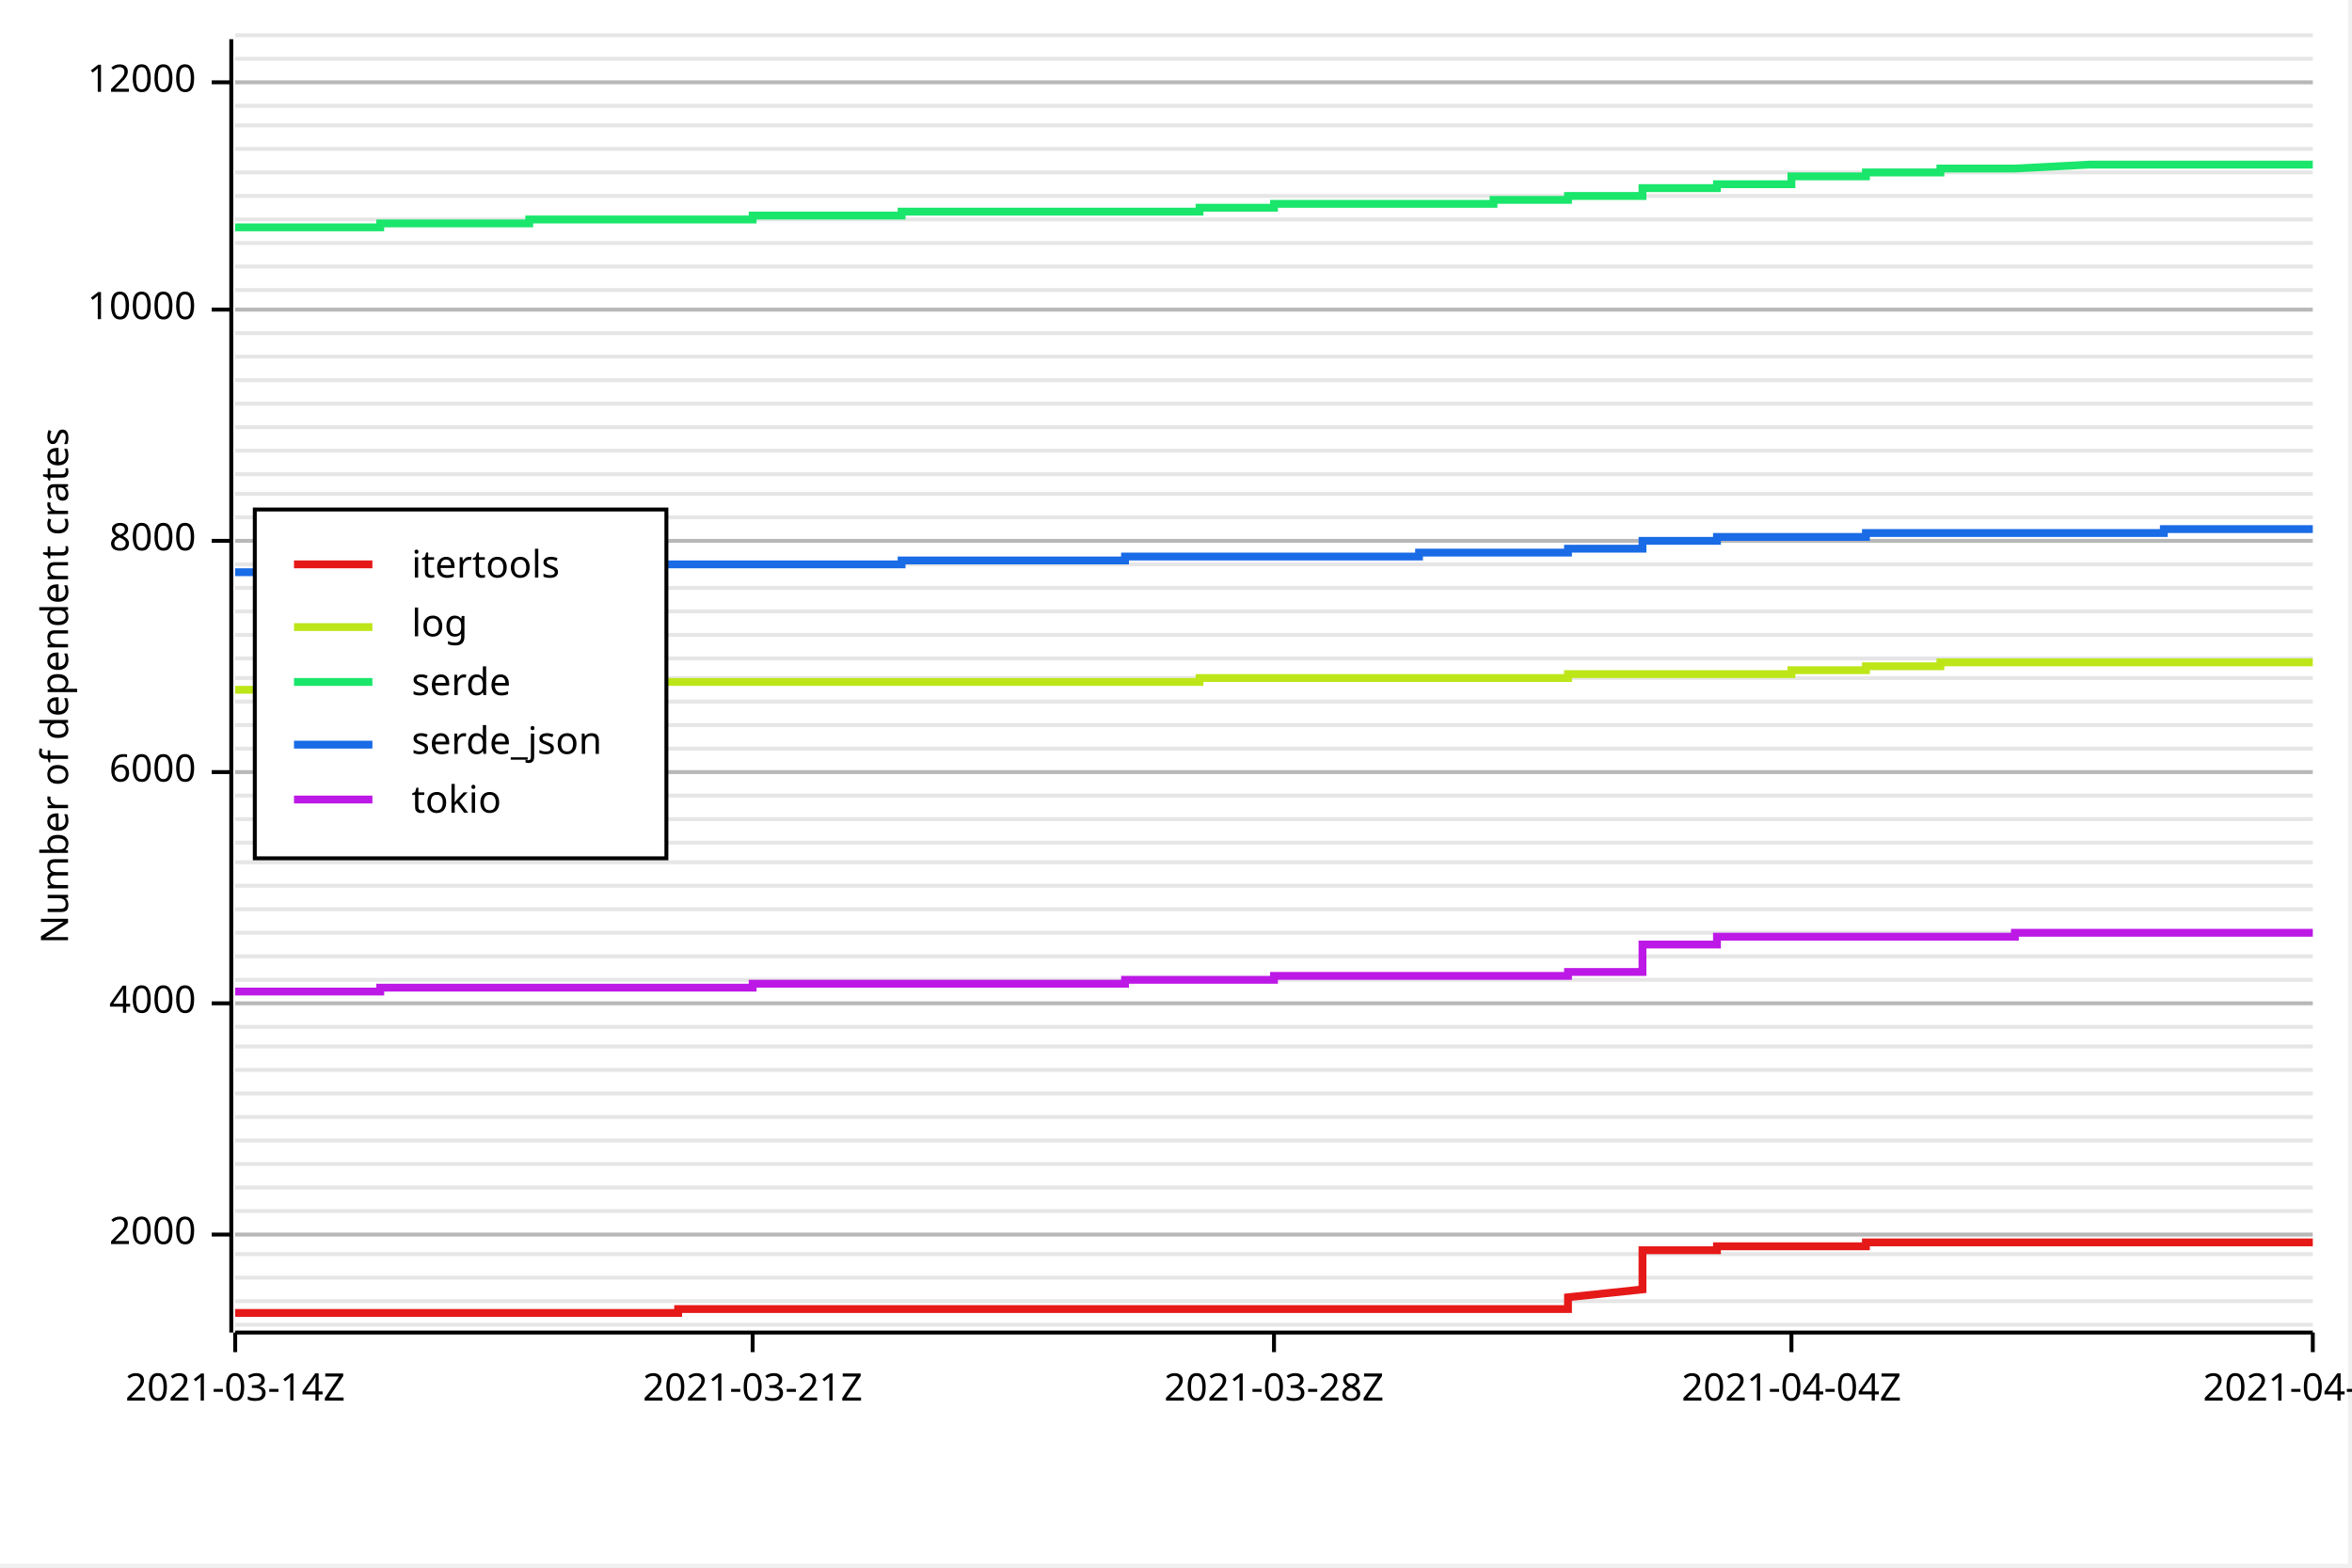
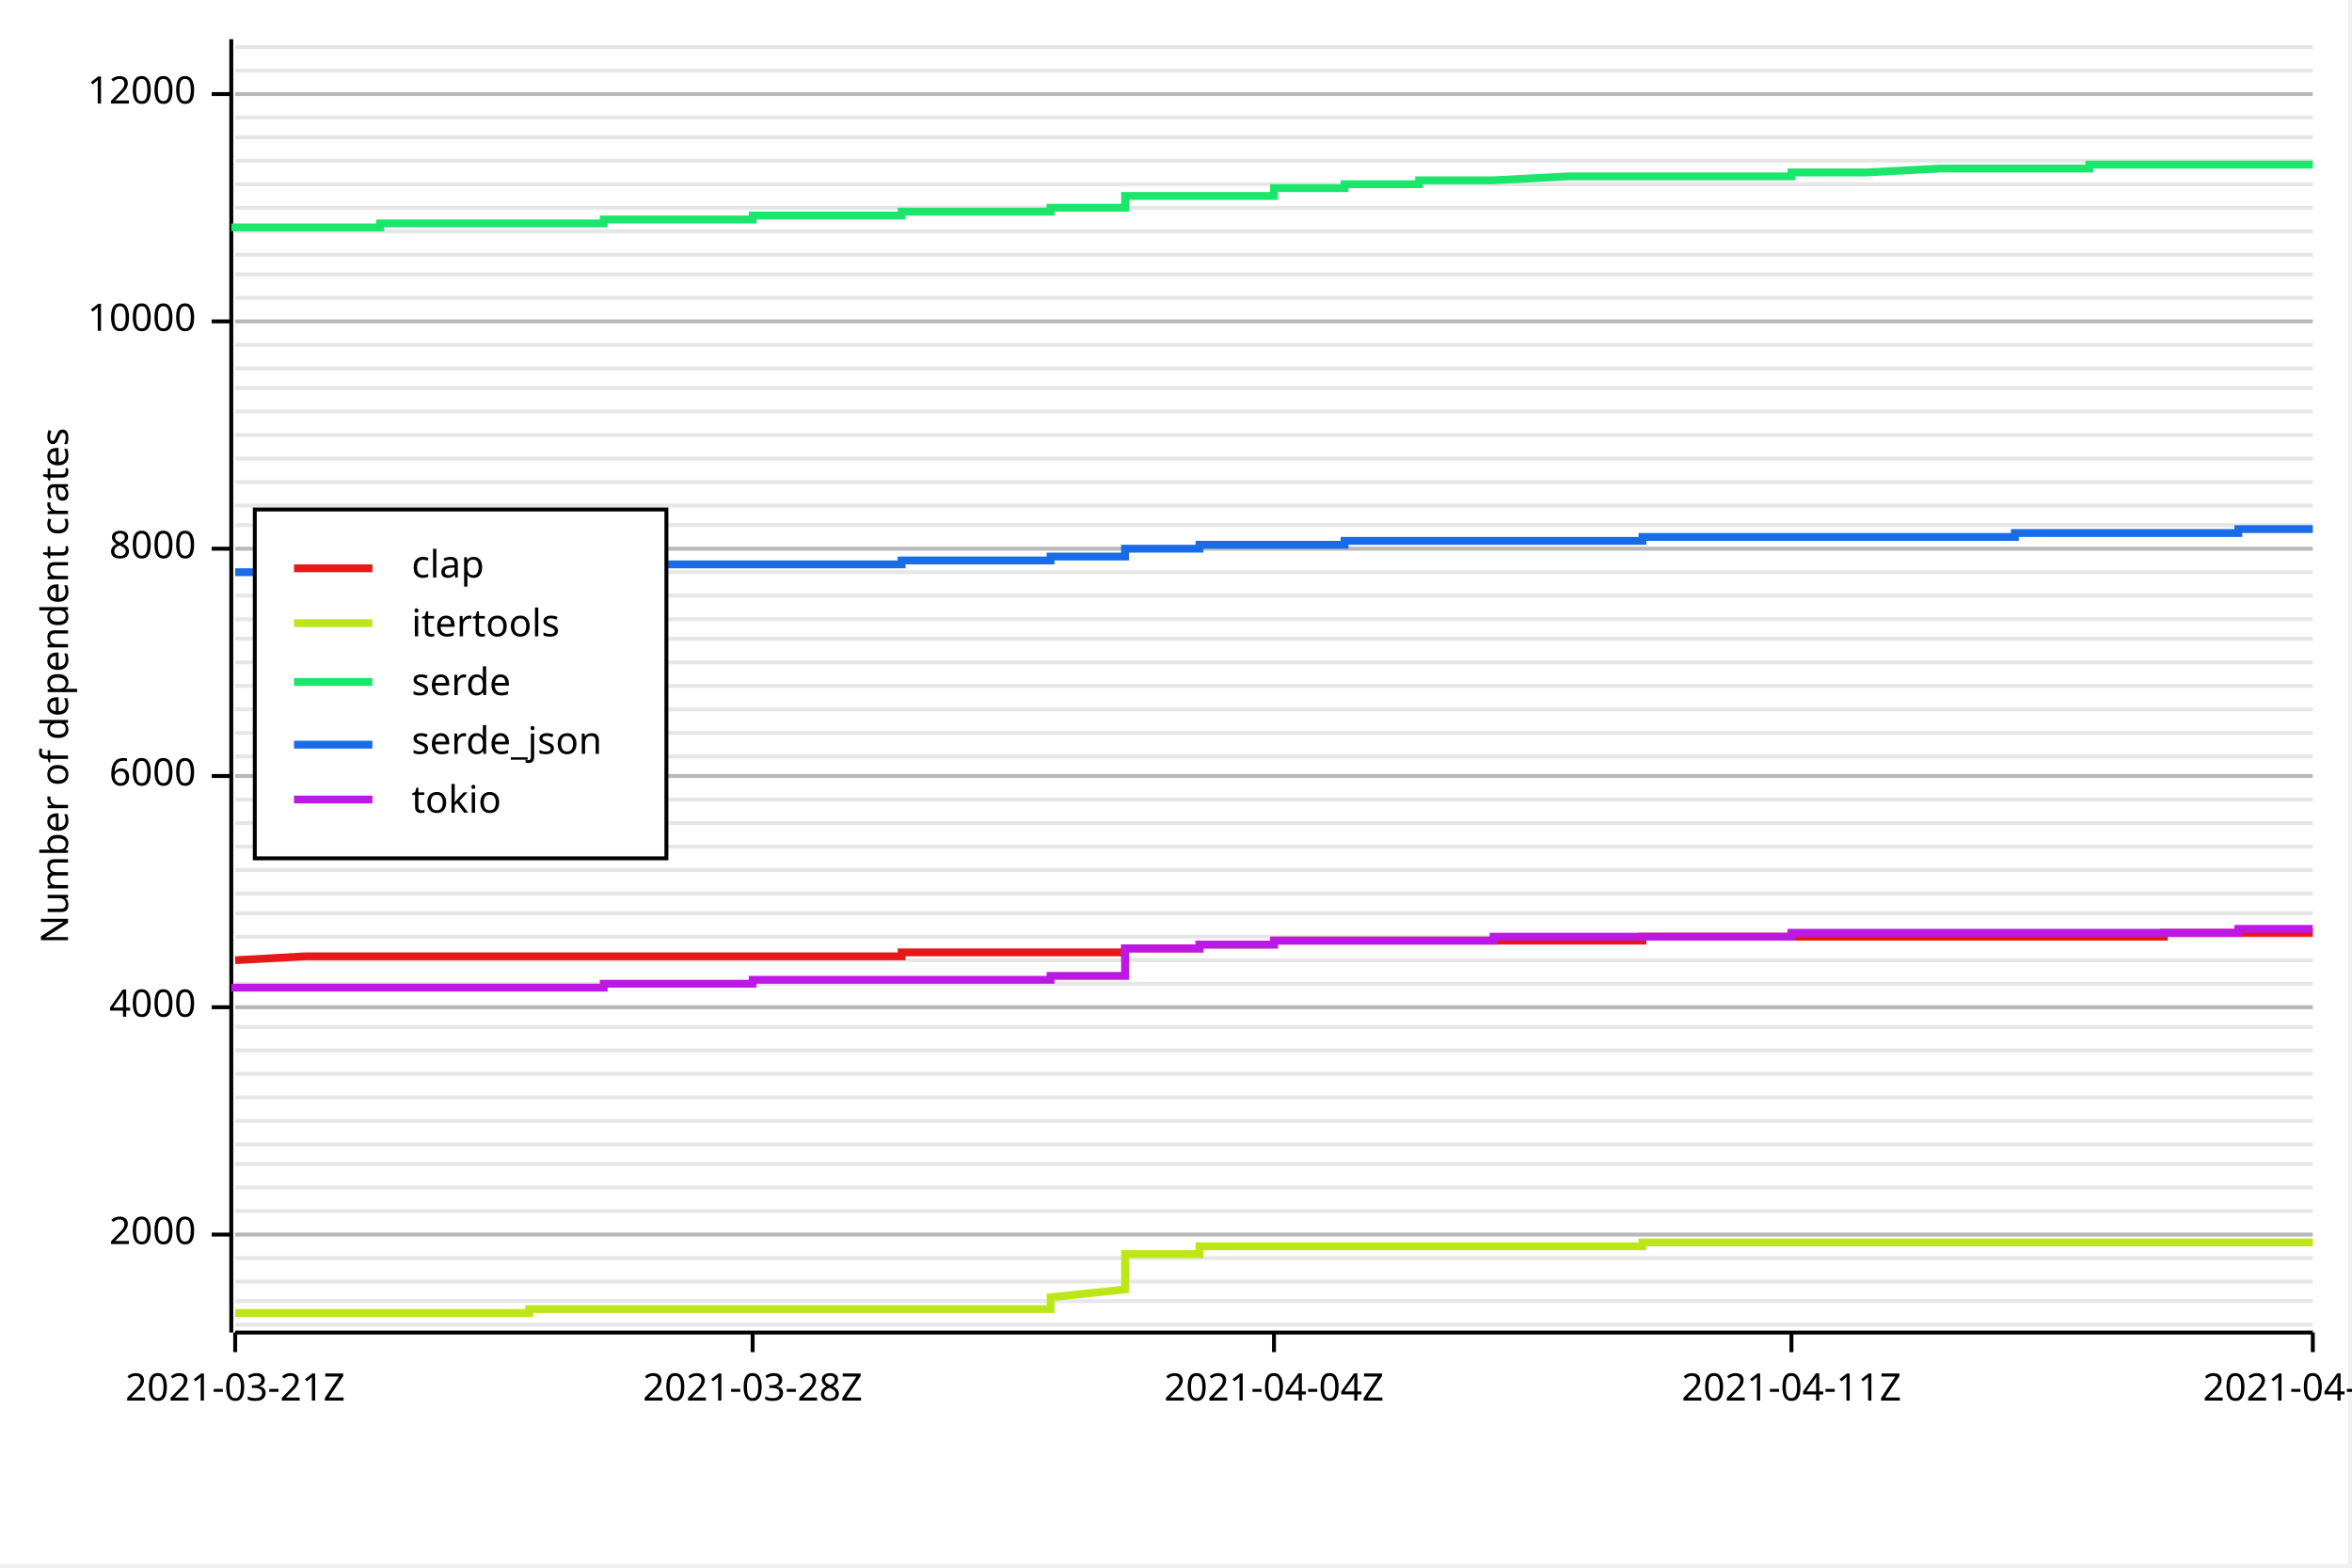
<svg xmlns="http://www.w3.org/2000/svg" width="600" height="400" viewBox="0 0 600 400">
  <rect x="0" y="0" width="599" height="399" opacity="1" fill="#FFFFFF" stroke="none" />
  <line opacity="0.1" stroke="#000000" stroke-width="1" x1="60" y1="338" x2="590" y2="338" />
  <line opacity="0.1" stroke="#000000" stroke-width="1" x1="60" y1="332" x2="590" y2="332" />
-   <line opacity="0.1" stroke="#000000" stroke-width="1" x1="60" y1="326" x2="590" y2="326" />
-   <line opacity="0.1" stroke="#000000" stroke-width="1" x1="60" y1="320" x2="590" y2="320" />
+   <line opacity="0.1" stroke="#000000" stroke-width="1" x1="60" y1="327" x2="590" y2="327" />
+   <line opacity="0.1" stroke="#000000" stroke-width="1" x1="60" y1="321" x2="590" y2="321" />
  <line opacity="0.1" stroke="#000000" stroke-width="1" x1="60" y1="315" x2="590" y2="315" />
  <line opacity="0.1" stroke="#000000" stroke-width="1" x1="60" y1="309" x2="590" y2="309" />
  <line opacity="0.1" stroke="#000000" stroke-width="1" x1="60" y1="303" x2="590" y2="303" />
  <line opacity="0.1" stroke="#000000" stroke-width="1" x1="60" y1="297" x2="590" y2="297" />
-   <line opacity="0.1" stroke="#000000" stroke-width="1" x1="60" y1="291" x2="590" y2="291" />
-   <line opacity="0.1" stroke="#000000" stroke-width="1" x1="60" y1="285" x2="590" y2="285" />
-   <line opacity="0.1" stroke="#000000" stroke-width="1" x1="60" y1="279" x2="590" y2="279" />
-   <line opacity="0.1" stroke="#000000" stroke-width="1" x1="60" y1="273" x2="590" y2="273" />
-   <line opacity="0.1" stroke="#000000" stroke-width="1" x1="60" y1="267" x2="590" y2="267" />
+   <line opacity="0.1" stroke="#000000" stroke-width="1" x1="60" y1="292" x2="590" y2="292" />
+   <line opacity="0.1" stroke="#000000" stroke-width="1" x1="60" y1="286" x2="590" y2="286" />
+   <line opacity="0.1" stroke="#000000" stroke-width="1" x1="60" y1="280" x2="590" y2="280" />
+   <line opacity="0.1" stroke="#000000" stroke-width="1" x1="60" y1="274" x2="590" y2="274" />
+   <line opacity="0.1" stroke="#000000" stroke-width="1" x1="60" y1="268" x2="590" y2="268" />
  <line opacity="0.1" stroke="#000000" stroke-width="1" x1="60" y1="262" x2="590" y2="262" />
-   <line opacity="0.1" stroke="#000000" stroke-width="1" x1="60" y1="256" x2="590" y2="256" />
-   <line opacity="0.1" stroke="#000000" stroke-width="1" x1="60" y1="250" x2="590" y2="250" />
-   <line opacity="0.1" stroke="#000000" stroke-width="1" x1="60" y1="244" x2="590" y2="244" />
-   <line opacity="0.1" stroke="#000000" stroke-width="1" x1="60" y1="238" x2="590" y2="238" />
-   <line opacity="0.1" stroke="#000000" stroke-width="1" x1="60" y1="232" x2="590" y2="232" />
-   <line opacity="0.1" stroke="#000000" stroke-width="1" x1="60" y1="226" x2="590" y2="226" />
-   <line opacity="0.1" stroke="#000000" stroke-width="1" x1="60" y1="220" x2="590" y2="220" />
-   <line opacity="0.1" stroke="#000000" stroke-width="1" x1="60" y1="215" x2="590" y2="215" />
-   <line opacity="0.1" stroke="#000000" stroke-width="1" x1="60" y1="209" x2="590" y2="209" />
-   <line opacity="0.1" stroke="#000000" stroke-width="1" x1="60" y1="203" x2="590" y2="203" />
-   <line opacity="0.1" stroke="#000000" stroke-width="1" x1="60" y1="197" x2="590" y2="197" />
-   <line opacity="0.1" stroke="#000000" stroke-width="1" x1="60" y1="191" x2="590" y2="191" />
-   <line opacity="0.1" stroke="#000000" stroke-width="1" x1="60" y1="185" x2="590" y2="185" />
-   <line opacity="0.1" stroke="#000000" stroke-width="1" x1="60" y1="179" x2="590" y2="179" />
-   <line opacity="0.1" stroke="#000000" stroke-width="1" x1="60" y1="173" x2="590" y2="173" />
-   <line opacity="0.1" stroke="#000000" stroke-width="1" x1="60" y1="168" x2="590" y2="168" />
-   <line opacity="0.1" stroke="#000000" stroke-width="1" x1="60" y1="162" x2="590" y2="162" />
-   <line opacity="0.1" stroke="#000000" stroke-width="1" x1="60" y1="156" x2="590" y2="156" />
-   <line opacity="0.1" stroke="#000000" stroke-width="1" x1="60" y1="150" x2="590" y2="150" />
-   <line opacity="0.1" stroke="#000000" stroke-width="1" x1="60" y1="144" x2="590" y2="144" />
-   <line opacity="0.1" stroke="#000000" stroke-width="1" x1="60" y1="138" x2="590" y2="138" />
-   <line opacity="0.1" stroke="#000000" stroke-width="1" x1="60" y1="132" x2="590" y2="132" />
-   <line opacity="0.1" stroke="#000000" stroke-width="1" x1="60" y1="126" x2="590" y2="126" />
-   <line opacity="0.1" stroke="#000000" stroke-width="1" x1="60" y1="121" x2="590" y2="121" />
-   <line opacity="0.1" stroke="#000000" stroke-width="1" x1="60" y1="115" x2="590" y2="115" />
-   <line opacity="0.1" stroke="#000000" stroke-width="1" x1="60" y1="109" x2="590" y2="109" />
-   <line opacity="0.1" stroke="#000000" stroke-width="1" x1="60" y1="103" x2="590" y2="103" />
-   <line opacity="0.1" stroke="#000000" stroke-width="1" x1="60" y1="97" x2="590" y2="97" />
-   <line opacity="0.1" stroke="#000000" stroke-width="1" x1="60" y1="91" x2="590" y2="91" />
-   <line opacity="0.1" stroke="#000000" stroke-width="1" x1="60" y1="85" x2="590" y2="85" />
-   <line opacity="0.1" stroke="#000000" stroke-width="1" x1="60" y1="79" x2="590" y2="79" />
-   <line opacity="0.1" stroke="#000000" stroke-width="1" x1="60" y1="74" x2="590" y2="74" />
-   <line opacity="0.1" stroke="#000000" stroke-width="1" x1="60" y1="68" x2="590" y2="68" />
-   <line opacity="0.1" stroke="#000000" stroke-width="1" x1="60" y1="62" x2="590" y2="62" />
-   <line opacity="0.1" stroke="#000000" stroke-width="1" x1="60" y1="56" x2="590" y2="56" />
-   <line opacity="0.1" stroke="#000000" stroke-width="1" x1="60" y1="50" x2="590" y2="50" />
-   <line opacity="0.1" stroke="#000000" stroke-width="1" x1="60" y1="44" x2="590" y2="44" />
-   <line opacity="0.1" stroke="#000000" stroke-width="1" x1="60" y1="38" x2="590" y2="38" />
-   <line opacity="0.1" stroke="#000000" stroke-width="1" x1="60" y1="32" x2="590" y2="32" />
-   <line opacity="0.1" stroke="#000000" stroke-width="1" x1="60" y1="27" x2="590" y2="27" />
-   <line opacity="0.1" stroke="#000000" stroke-width="1" x1="60" y1="21" x2="590" y2="21" />
-   <line opacity="0.1" stroke="#000000" stroke-width="1" x1="60" y1="15" x2="590" y2="15" />
-   <line opacity="0.1" stroke="#000000" stroke-width="1" x1="60" y1="9" x2="590" y2="9" />
+   <line opacity="0.1" stroke="#000000" stroke-width="1" x1="60" y1="257" x2="590" y2="257" />
+   <line opacity="0.1" stroke="#000000" stroke-width="1" x1="60" y1="251" x2="590" y2="251" />
+   <line opacity="0.1" stroke="#000000" stroke-width="1" x1="60" y1="245" x2="590" y2="245" />
+   <line opacity="0.1" stroke="#000000" stroke-width="1" x1="60" y1="239" x2="590" y2="239" />
+   <line opacity="0.1" stroke="#000000" stroke-width="1" x1="60" y1="233" x2="590" y2="233" />
+   <line opacity="0.1" stroke="#000000" stroke-width="1" x1="60" y1="228" x2="590" y2="228" />
+   <line opacity="0.1" stroke="#000000" stroke-width="1" x1="60" y1="222" x2="590" y2="222" />
+   <line opacity="0.1" stroke="#000000" stroke-width="1" x1="60" y1="216" x2="590" y2="216" />
+   <line opacity="0.1" stroke="#000000" stroke-width="1" x1="60" y1="210" x2="590" y2="210" />
+   <line opacity="0.1" stroke="#000000" stroke-width="1" x1="60" y1="204" x2="590" y2="204" />
+   <line opacity="0.1" stroke="#000000" stroke-width="1" x1="60" y1="198" x2="590" y2="198" />
+   <line opacity="0.1" stroke="#000000" stroke-width="1" x1="60" y1="193" x2="590" y2="193" />
+   <line opacity="0.1" stroke="#000000" stroke-width="1" x1="60" y1="187" x2="590" y2="187" />
+   <line opacity="0.1" stroke="#000000" stroke-width="1" x1="60" y1="181" x2="590" y2="181" />
+   <line opacity="0.1" stroke="#000000" stroke-width="1" x1="60" y1="175" x2="590" y2="175" />
+   <line opacity="0.1" stroke="#000000" stroke-width="1" x1="60" y1="169" x2="590" y2="169" />
+   <line opacity="0.1" stroke="#000000" stroke-width="1" x1="60" y1="163" x2="590" y2="163" />
+   <line opacity="0.1" stroke="#000000" stroke-width="1" x1="60" y1="158" x2="590" y2="158" />
+   <line opacity="0.1" stroke="#000000" stroke-width="1" x1="60" y1="152" x2="590" y2="152" />
+   <line opacity="0.1" stroke="#000000" stroke-width="1" x1="60" y1="146" x2="590" y2="146" />
+   <line opacity="0.1" stroke="#000000" stroke-width="1" x1="60" y1="140" x2="590" y2="140" />
+   <line opacity="0.1" stroke="#000000" stroke-width="1" x1="60" y1="134" x2="590" y2="134" />
+   <line opacity="0.1" stroke="#000000" stroke-width="1" x1="60" y1="129" x2="590" y2="129" />
+   <line opacity="0.1" stroke="#000000" stroke-width="1" x1="60" y1="123" x2="590" y2="123" />
+   <line opacity="0.1" stroke="#000000" stroke-width="1" x1="60" y1="117" x2="590" y2="117" />
+   <line opacity="0.1" stroke="#000000" stroke-width="1" x1="60" y1="111" x2="590" y2="111" />
+   <line opacity="0.1" stroke="#000000" stroke-width="1" x1="60" y1="105" x2="590" y2="105" />
+   <line opacity="0.1" stroke="#000000" stroke-width="1" x1="60" y1="99" x2="590" y2="99" />
+   <line opacity="0.1" stroke="#000000" stroke-width="1" x1="60" y1="94" x2="590" y2="94" />
+   <line opacity="0.1" stroke="#000000" stroke-width="1" x1="60" y1="88" x2="590" y2="88" />
+   <line opacity="0.1" stroke="#000000" stroke-width="1" x1="60" y1="82" x2="590" y2="82" />
+   <line opacity="0.1" stroke="#000000" stroke-width="1" x1="60" y1="76" x2="590" y2="76" />
+   <line opacity="0.1" stroke="#000000" stroke-width="1" x1="60" y1="70" x2="590" y2="70" />
+   <line opacity="0.1" stroke="#000000" stroke-width="1" x1="60" y1="65" x2="590" y2="65" />
+   <line opacity="0.1" stroke="#000000" stroke-width="1" x1="60" y1="59" x2="590" y2="59" />
+   <line opacity="0.1" stroke="#000000" stroke-width="1" x1="60" y1="53" x2="590" y2="53" />
+   <line opacity="0.1" stroke="#000000" stroke-width="1" x1="60" y1="47" x2="590" y2="47" />
+   <line opacity="0.1" stroke="#000000" stroke-width="1" x1="60" y1="41" x2="590" y2="41" />
+   <line opacity="0.1" stroke="#000000" stroke-width="1" x1="60" y1="35" x2="590" y2="35" />
+   <line opacity="0.1" stroke="#000000" stroke-width="1" x1="60" y1="30" x2="590" y2="30" />
+   <line opacity="0.1" stroke="#000000" stroke-width="1" x1="60" y1="24" x2="590" y2="24" />
+   <line opacity="0.1" stroke="#000000" stroke-width="1" x1="60" y1="18" x2="590" y2="18" />
+   <line opacity="0.1" stroke="#000000" stroke-width="1" x1="60" y1="12" x2="590" y2="12" />
  <text x="10" y="175" dy="0.76em" text-anchor="middle" font-family="sans-serif" font-size="9.677" opacity="1" fill="#000000" transform="rotate(270, 10, 175)">
Number of dependent crates
</text>
  <line opacity="0.2" stroke="#000000" stroke-width="1" x1="60" y1="315" x2="590" y2="315" />
-   <line opacity="0.2" stroke="#000000" stroke-width="1" x1="60" y1="256" x2="590" y2="256" />
-   <line opacity="0.2" stroke="#000000" stroke-width="1" x1="60" y1="197" x2="590" y2="197" />
-   <line opacity="0.2" stroke="#000000" stroke-width="1" x1="60" y1="138" x2="590" y2="138" />
-   <line opacity="0.2" stroke="#000000" stroke-width="1" x1="60" y1="79" x2="590" y2="79" />
-   <line opacity="0.2" stroke="#000000" stroke-width="1" x1="60" y1="21" x2="590" y2="21" />
+   <line opacity="0.2" stroke="#000000" stroke-width="1" x1="60" y1="257" x2="590" y2="257" />
+   <line opacity="0.2" stroke="#000000" stroke-width="1" x1="60" y1="198" x2="590" y2="198" />
+   <line opacity="0.2" stroke="#000000" stroke-width="1" x1="60" y1="140" x2="590" y2="140" />
+   <line opacity="0.2" stroke="#000000" stroke-width="1" x1="60" y1="82" x2="590" y2="82" />
+   <line opacity="0.2" stroke="#000000" stroke-width="1" x1="60" y1="24" x2="590" y2="24" />
  <polyline fill="none" opacity="1" stroke="#000000" stroke-width="1" points="59,10 59,340 " />
  <text x="50" y="315" dy="0.5ex" text-anchor="end" font-family="sans-serif" font-size="9.677" opacity="1" fill="#000000">
2000
</text>
  <polyline fill="none" opacity="1" stroke="#000000" stroke-width="1" points="54,315 59,315 " />
-   <text x="50" y="256" dy="0.5ex" text-anchor="end" font-family="sans-serif" font-size="9.677" opacity="1" fill="#000000">
+   <text x="50" y="257" dy="0.5ex" text-anchor="end" font-family="sans-serif" font-size="9.677" opacity="1" fill="#000000">
4000
</text>
-   <polyline fill="none" opacity="1" stroke="#000000" stroke-width="1" points="54,256 59,256 " />
-   <text x="50" y="197" dy="0.5ex" text-anchor="end" font-family="sans-serif" font-size="9.677" opacity="1" fill="#000000">
+   <polyline fill="none" opacity="1" stroke="#000000" stroke-width="1" points="54,257 59,257 " />
+   <text x="50" y="198" dy="0.5ex" text-anchor="end" font-family="sans-serif" font-size="9.677" opacity="1" fill="#000000">
6000
</text>
-   <polyline fill="none" opacity="1" stroke="#000000" stroke-width="1" points="54,197 59,197 " />
-   <text x="50" y="138" dy="0.5ex" text-anchor="end" font-family="sans-serif" font-size="9.677" opacity="1" fill="#000000">
+   <polyline fill="none" opacity="1" stroke="#000000" stroke-width="1" points="54,198 59,198 " />
+   <text x="50" y="140" dy="0.5ex" text-anchor="end" font-family="sans-serif" font-size="9.677" opacity="1" fill="#000000">
8000
</text>
-   <polyline fill="none" opacity="1" stroke="#000000" stroke-width="1" points="54,138 59,138 " />
-   <text x="50" y="79" dy="0.5ex" text-anchor="end" font-family="sans-serif" font-size="9.677" opacity="1" fill="#000000">
+   <polyline fill="none" opacity="1" stroke="#000000" stroke-width="1" points="54,140 59,140 " />
+   <text x="50" y="82" dy="0.5ex" text-anchor="end" font-family="sans-serif" font-size="9.677" opacity="1" fill="#000000">
10000
</text>
-   <polyline fill="none" opacity="1" stroke="#000000" stroke-width="1" points="54,79 59,79 " />
-   <text x="50" y="21" dy="0.5ex" text-anchor="end" font-family="sans-serif" font-size="9.677" opacity="1" fill="#000000">
+   <polyline fill="none" opacity="1" stroke="#000000" stroke-width="1" points="54,82 59,82 " />
+   <text x="50" y="24" dy="0.5ex" text-anchor="end" font-family="sans-serif" font-size="9.677" opacity="1" fill="#000000">
12000
</text>
-   <polyline fill="none" opacity="1" stroke="#000000" stroke-width="1" points="54,21 59,21 " />
+   <polyline fill="none" opacity="1" stroke="#000000" stroke-width="1" points="54,24 59,24 " />
  <polyline fill="none" opacity="1" stroke="#000000" stroke-width="1" points="60,340 590,340 " />
  <text x="60" y="350" dy="0.76em" text-anchor="middle" font-family="sans-serif" font-size="9.677" opacity="1" fill="#000000">
- 2021-03-14Z
+ 2021-03-21Z
</text>
  <polyline fill="none" opacity="1" stroke="#000000" stroke-width="1" points="60,340 60,345 " />
  <text x="192" y="350" dy="0.76em" text-anchor="middle" font-family="sans-serif" font-size="9.677" opacity="1" fill="#000000">
- 2021-03-21Z
+ 2021-03-28Z
</text>
  <polyline fill="none" opacity="1" stroke="#000000" stroke-width="1" points="192,340 192,345 " />
  <text x="325" y="350" dy="0.76em" text-anchor="middle" font-family="sans-serif" font-size="9.677" opacity="1" fill="#000000">
- 2021-03-28Z
+ 2021-04-04Z
</text>
  <polyline fill="none" opacity="1" stroke="#000000" stroke-width="1" points="325,340 325,345 " />
  <text x="457" y="350" dy="0.76em" text-anchor="middle" font-family="sans-serif" font-size="9.677" opacity="1" fill="#000000">
- 2021-04-04Z
+ 2021-04-11Z
</text>
  <polyline fill="none" opacity="1" stroke="#000000" stroke-width="1" points="457,340 457,345 " />
  <text x="590" y="350" dy="0.76em" text-anchor="middle" font-family="sans-serif" font-size="9.677" opacity="1" fill="#000000">
- 2021-04-11Z
+ 2021-04-18Z
</text>
  <polyline fill="none" opacity="1" stroke="#000000" stroke-width="1" points="590,340 590,345 " />
-   <polyline fill="none" opacity="1" stroke="#E61919" stroke-width="2" points="60,335 60,335 78,335 78,335 97,335 97,335 116,335 116,335 135,335 135,335 154,335 154,335 173,335 173,334 192,334 192,334 211,334 230,334 230,334 249,334 249,334 268,334 268,334 287,334 287,334 306,334 306,334 325,334 325,334 343,334 343,334 362,334 362,334 381,334 381,334 400,334 400,331 419,329 419,319 438,319 438,318 457,318 457,318 476,318 476,317 495,317 495,317 514,317 514,317 533,317 552,317 552,317 571,317 571,317 590,317 " />
-   <polyline fill="none" opacity="1" stroke="#BDE619" stroke-width="2" points="60,176 60,176 78,176 78,175 97,175 97,175 116,175 116,175 135,175 135,174 154,174 154,174 173,174 173,174 192,174 192,174 211,174 230,174 230,174 249,174 249,174 268,174 268,174 287,174 287,174 306,174 306,173 325,173 325,173 343,173 343,173 362,173 362,173 381,173 381,173 400,173 400,172 419,172 419,172 438,172 438,172 457,172 457,171 476,171 476,170 495,170 495,169 514,169 514,169 533,169 552,169 552,169 571,169 571,169 590,169 " />
-   <polyline fill="none" opacity="1" stroke="#19E66B" stroke-width="2" points="60,58 60,58 78,58 78,58 97,58 97,57 116,57 116,57 135,57 135,56 154,56 154,56 173,56 173,56 192,56 192,55 211,55 230,55 230,54 249,54 249,54 268,54 268,54 287,54 287,54 306,54 306,53 325,53 325,52 343,52 343,52 362,52 362,52 381,52 381,51 400,51 400,50 419,50 419,48 438,48 438,47 457,47 457,45 476,45 476,44 495,44 495,43 514,43 514,43 533,42 552,42 552,42 571,42 571,42 590,42 " />
-   <polyline fill="none" opacity="1" stroke="#196BE6" stroke-width="2" points="60,146 60,146 78,146 78,145 97,145 97,145 116,145 116,145 135,145 135,145 154,145 154,144 173,144 173,144 192,144 192,144 211,144 230,144 230,143 249,143 249,143 268,143 268,143 287,143 287,142 306,142 306,142 325,142 325,142 343,142 343,142 362,142 362,141 381,141 381,141 400,141 400,140 419,140 419,138 438,138 438,137 457,137 457,137 476,137 476,136 495,136 495,136 514,136 514,136 533,136 552,136 552,135 571,135 571,135 590,135 " />
-   <polyline fill="none" opacity="1" stroke="#BD19E6" stroke-width="2" points="60,253 60,253 78,253 78,253 97,253 97,252 116,252 116,252 135,252 135,252 154,252 154,252 173,252 173,252 192,252 192,251 211,251 230,251 230,251 249,251 249,251 268,251 268,251 287,251 287,250 306,250 306,250 325,250 325,249 343,249 343,249 362,249 362,249 381,249 381,249 400,249 400,248 419,248 419,241 438,241 438,239 457,239 457,239 476,239 476,239 495,239 495,239 514,239 514,238 533,238 552,238 552,238 571,238 571,238 590,238 " />
+   <polyline fill="none" opacity="1" stroke="#E61919" stroke-width="2" points="60,245 60,245 78,244 97,244 97,244 116,244 116,244 135,244 135,244 154,244 154,244 173,244 173,244 192,244 192,244 211,244 211,244 230,244 230,243 249,243 249,243 268,243 268,243 287,243 287,242 306,242 306,241 325,241 325,240 343,240 343,240 362,240 362,240 381,240 381,240 400,240 419,240 419,239 438,239 438,239 457,239 457,239 476,239 476,239 495,239 514,239 514,239 533,239 533,239 552,239 552,238 571,238 571,238 590,238 " />
+   <polyline fill="none" opacity="1" stroke="#BDE619" stroke-width="2" points="60,335 60,335 78,335 97,335 97,335 116,335 116,335 135,335 135,334 154,334 154,334 173,334 173,334 192,334 192,334 211,334 211,334 230,334 230,334 249,334 249,334 268,334 268,331 287,329 287,320 306,320 306,318 325,318 325,318 343,318 343,318 362,318 362,318 381,318 381,318 400,318 419,318 419,317 438,317 438,317 457,317 457,317 476,317 476,317 495,317 514,317 514,317 533,317 533,317 552,317 552,317 571,317 571,317 590,317 " />
+   <polyline fill="none" opacity="1" stroke="#19E66B" stroke-width="2" points="60,59 60,58 78,58 97,58 97,57 116,57 116,57 135,57 135,57 154,57 154,56 173,56 173,56 192,56 192,55 211,55 211,55 230,55 230,54 249,54 249,54 268,54 268,53 287,53 287,50 306,50 306,50 325,50 325,48 343,48 343,47 362,47 362,46 381,46 381,46 400,45 419,45 419,45 438,45 438,45 457,45 457,44 476,44 476,44 495,43 514,43 514,43 533,43 533,42 552,42 552,42 571,42 571,42 590,42 " />
+   <polyline fill="none" opacity="1" stroke="#196BE6" stroke-width="2" points="60,146 60,146 78,146 97,146 97,145 116,145 116,145 135,145 135,145 154,145 154,144 173,144 173,144 192,144 192,144 211,144 211,144 230,144 230,143 249,143 249,143 268,143 268,142 287,142 287,140 306,140 306,139 325,139 325,139 343,139 343,138 362,138 362,138 381,138 381,138 400,138 419,138 419,137 438,137 438,137 457,137 457,137 476,137 476,137 495,137 514,137 514,136 533,136 533,136 552,136 552,136 571,136 571,135 590,135 " />
+   <polyline fill="none" opacity="1" stroke="#BD19E6" stroke-width="2" points="60,253 60,252 78,252 97,252 97,252 116,252 116,252 135,252 135,252 154,252 154,251 173,251 173,251 192,251 192,250 211,250 211,250 230,250 230,250 249,250 249,250 268,250 268,249 287,249 287,242 306,242 306,241 325,241 325,240 343,240 343,240 362,240 362,240 381,240 381,239 400,239 419,239 419,239 438,239 438,239 457,239 457,238 476,238 476,238 495,238 514,238 514,238 533,238 533,238 552,238 552,238 571,238 571,237 590,237 " />
  <rect x="65" y="130" width="105" height="89" opacity="1" fill="#FFFFFF" stroke="none" />
  <rect x="65" y="130" width="105" height="89" opacity="1" fill="none" stroke="#000000" />
  <text x="105" y="140" dy="0.76em" text-anchor="start" font-family="sans-serif" font-size="9.677" opacity="1" fill="#000000">
- itertools
+ clap
</text>
  <text x="105" y="155" dy="0.76em" text-anchor="start" font-family="sans-serif" font-size="9.677" opacity="1" fill="#000000">
- log
+ itertools
</text>
  <text x="105" y="170" dy="0.76em" text-anchor="start" font-family="sans-serif" font-size="9.677" opacity="1" fill="#000000">
serde
</text>
  <text x="105" y="185" dy="0.76em" text-anchor="start" font-family="sans-serif" font-size="9.677" opacity="1" fill="#000000">
serde_json
</text>
  <text x="105" y="200" dy="0.76em" text-anchor="start" font-family="sans-serif" font-size="9.677" opacity="1" fill="#000000">
tokio
</text>
-   <polyline fill="none" opacity="1" stroke="#E61919" stroke-width="2" points="75,144 95,144 " />
-   <polyline fill="none" opacity="1" stroke="#BDE619" stroke-width="2" points="75,160 95,160 " />
+   <polyline fill="none" opacity="1" stroke="#E61919" stroke-width="2" points="75,145 95,145 " />
+   <polyline fill="none" opacity="1" stroke="#BDE619" stroke-width="2" points="75,159 95,159 " />
  <polyline fill="none" opacity="1" stroke="#19E66B" stroke-width="2" points="75,174 95,174 " />
  <polyline fill="none" opacity="1" stroke="#196BE6" stroke-width="2" points="75,190 95,190 " />
  <polyline fill="none" opacity="1" stroke="#BD19E6" stroke-width="2" points="75,204 95,204 " />
</svg>
